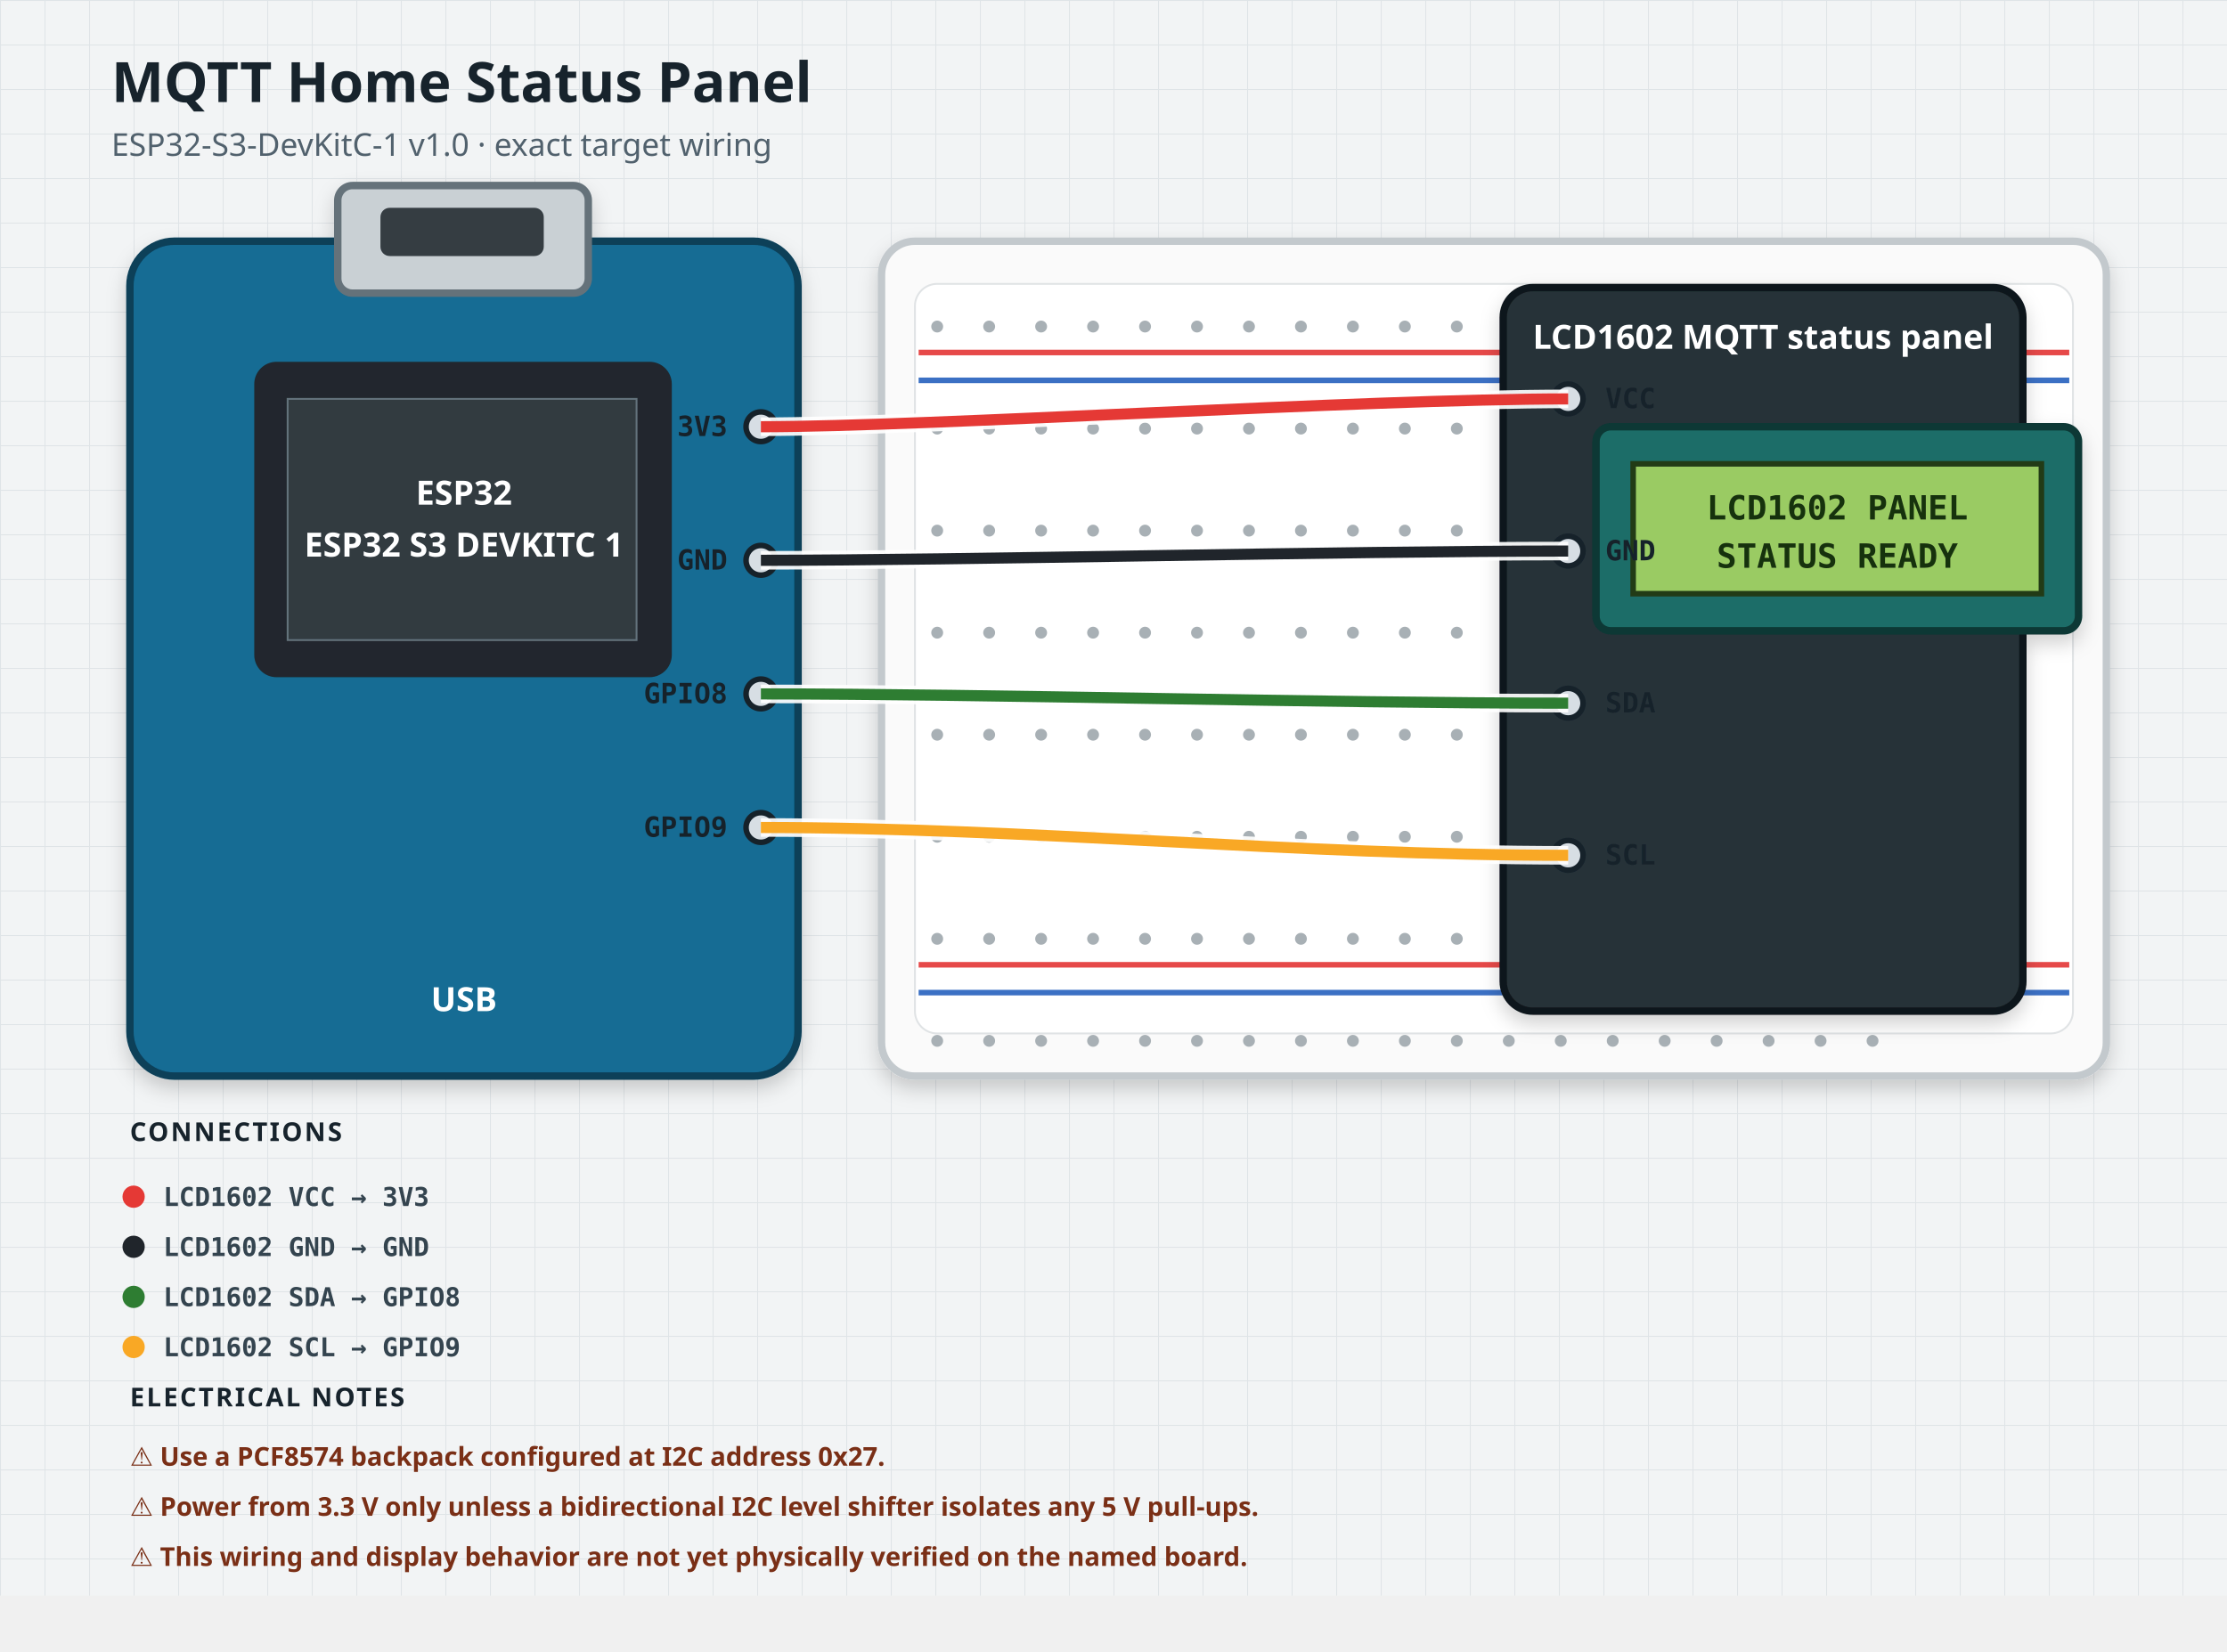
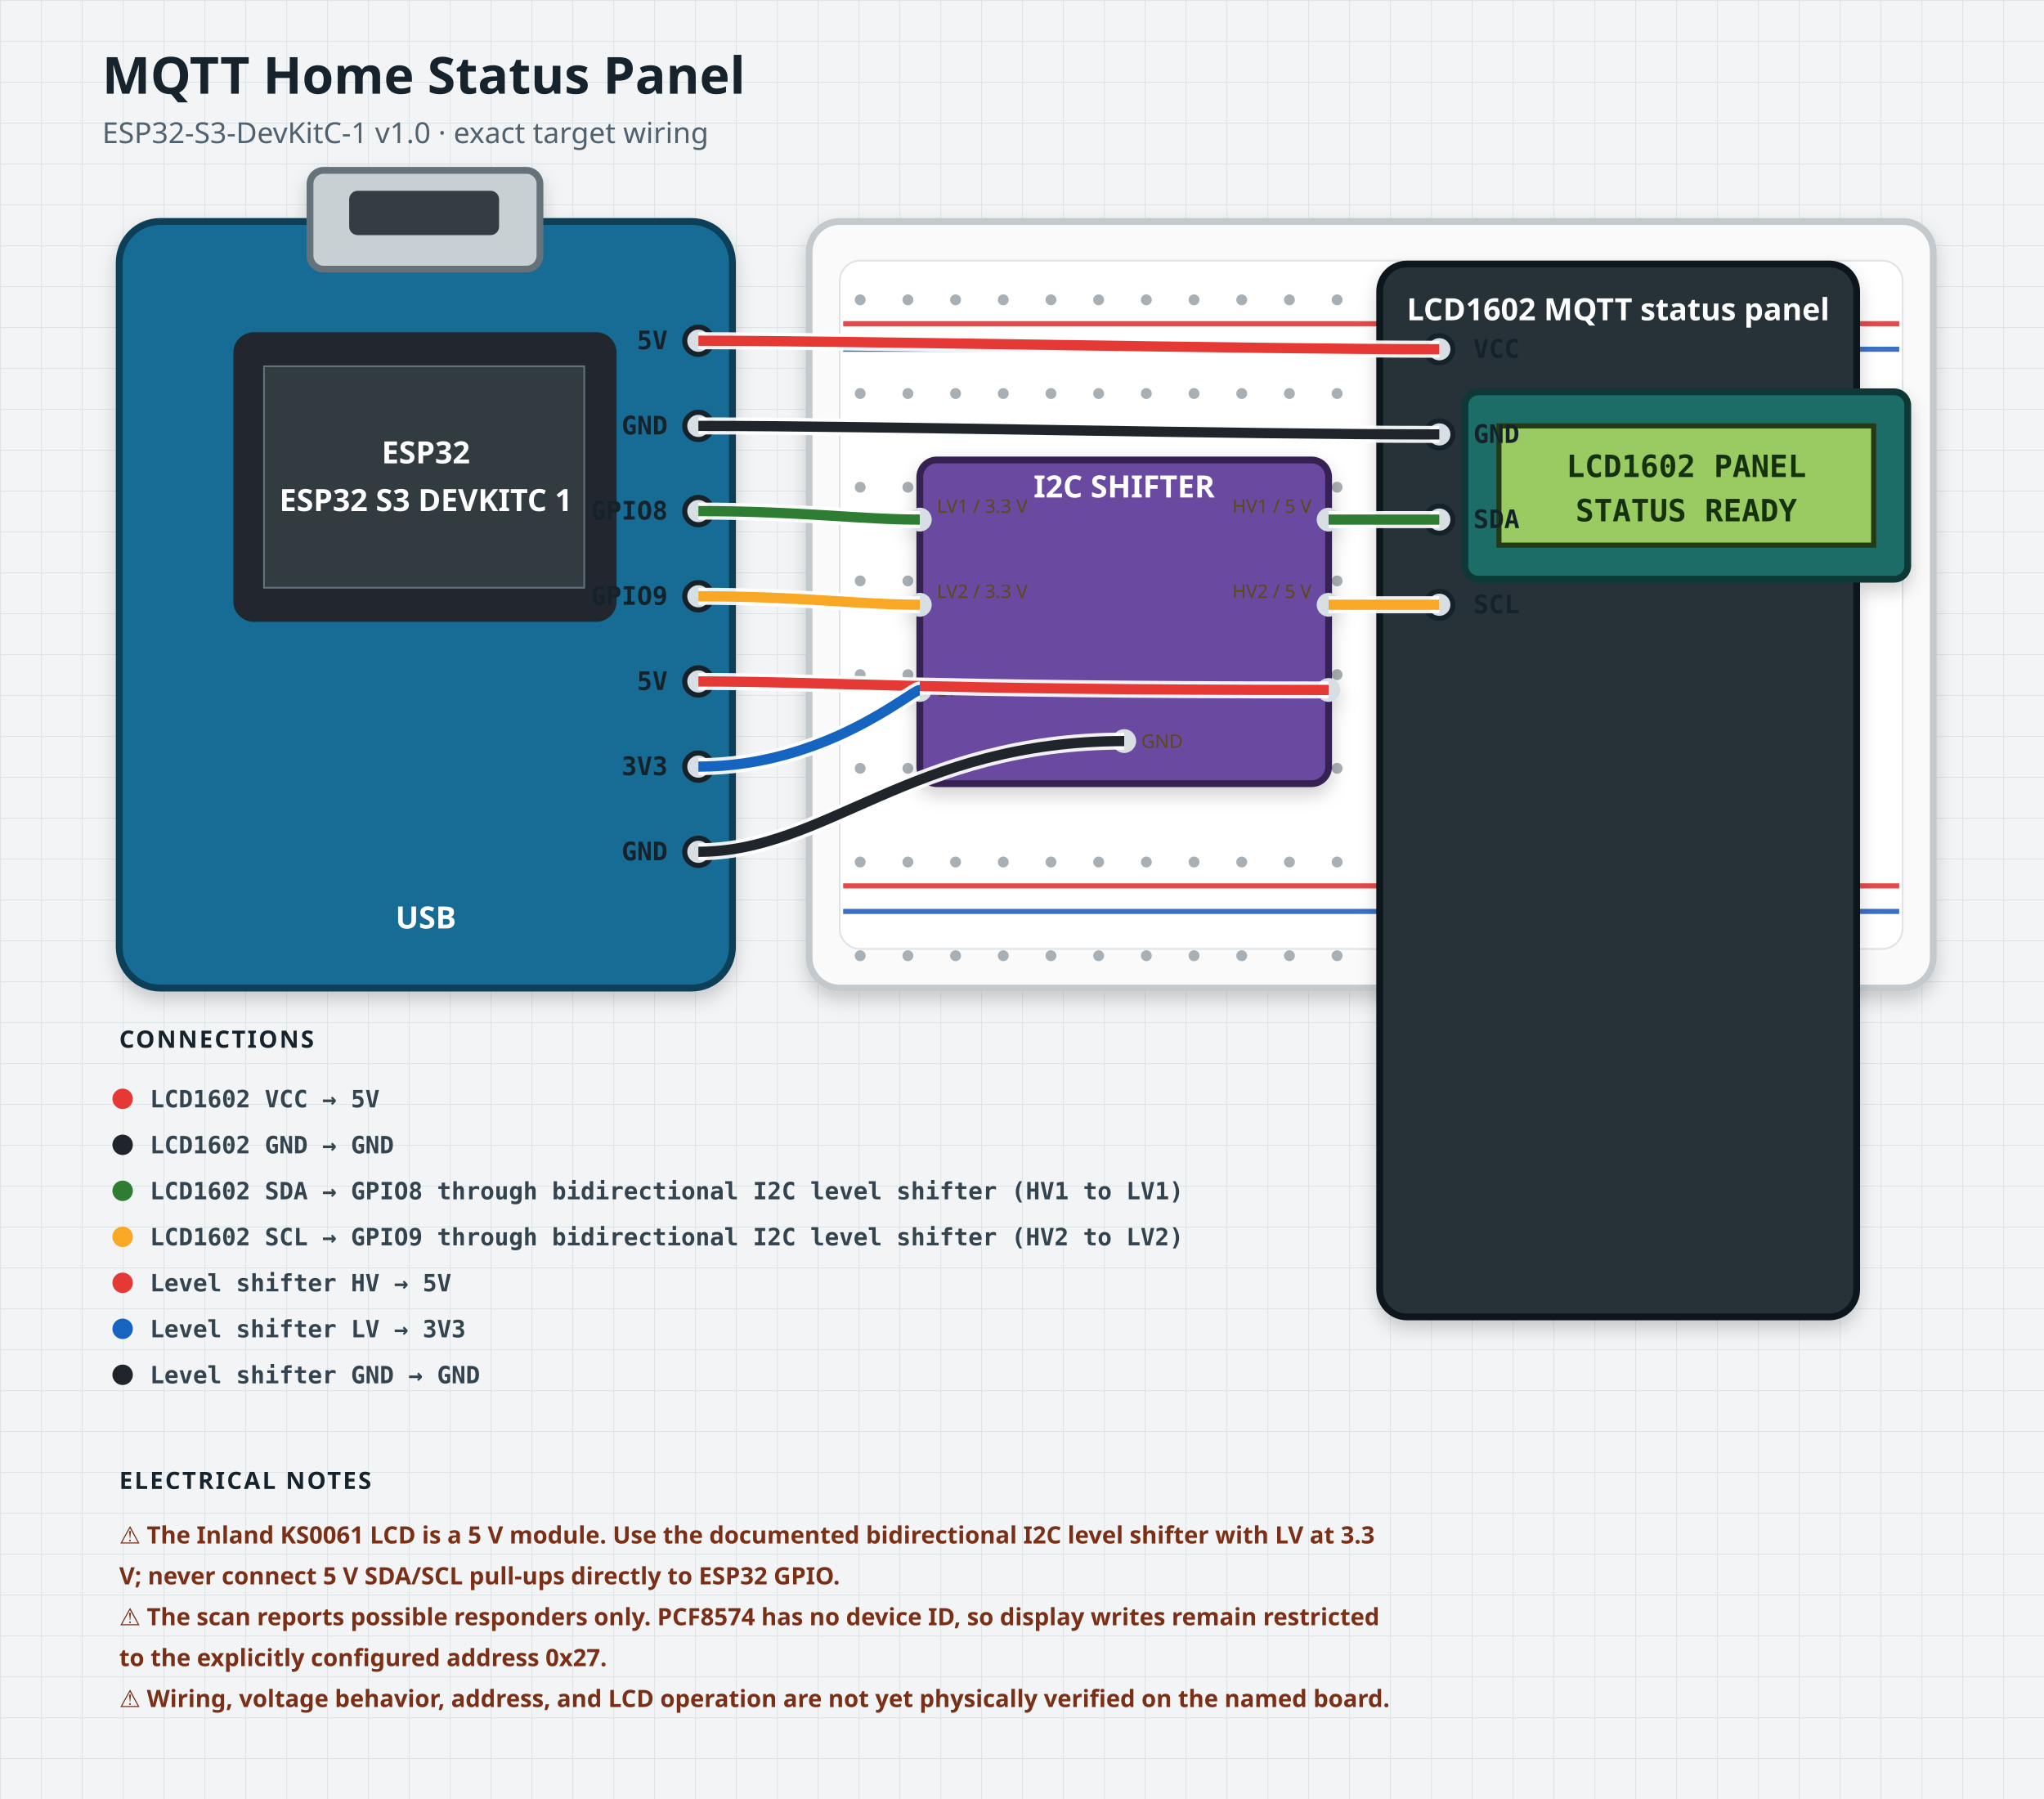
- <svg xmlns="http://www.w3.org/2000/svg" viewBox="0 0 1200 890" role="img" aria-labelledby="title desc">
+ <svg xmlns="http://www.w3.org/2000/svg" viewBox="0 0 1200 1056" role="img" aria-labelledby="title desc">
  <style>.heading{font:700 30px system-ui;fill:#17232c}.sub{font:500 17px system-ui;fill:#51616d}.board{font:700 18px system-ui;fill:white}.pin{font:700 15px ui-monospace,monospace;fill:#17232c}.section{font:700 14px system-ui;fill:#17232c;letter-spacing:.08em}.connection{font:600 14px ui-monospace,monospace;fill:#34444f}.warning{font:650 14px system-ui;fill:#7a2f16}.resistor{font:700 12px ui-monospace,monospace;fill:#5d4a18}.tiny{font:11px system-ui;fill:#5d4a18}</style>
  <defs>
    <pattern id="grid" width="24" height="24" patternUnits="userSpaceOnUse">
      <path d="M24 0H0V24" fill="none" stroke="#dfe4e7" stroke-width="1" />
    </pattern>
    <filter id="shadow">
      <feDropShadow dx="0" dy="5" stdDeviation="5" flood-opacity=".18" />
    </filter>
  </defs>
-   <rect width="1200" height="860" fill="#f2f4f5" />
-   <rect width="1200" height="860" fill="url(#grid)" />
+   <rect width="1200" height="1056" fill="#f2f4f5" />
+   <rect width="1200" height="1056" fill="url(#grid)" />
  <text x="60" y="55" class="heading">MQTT Home Status Panel</text>
  <text x="60" y="84" class="sub">ESP32-S3-DevKitC-1 v1.0 · exact target wiring</text>
  <g filter="url(#shadow)">
    <rect x="70" y="130" width="360" height="450" rx="24" fill="#146c94" stroke="#0b3f59" stroke-width="4" />
    <rect x="182" y="100" width="135" height="58" rx="8" fill="#c9d0d4" stroke="#65727a" stroke-width="4" />
    <rect x="205" y="112" width="88" height="26" rx="5" fill="#343c42" />
    <rect x="137" y="195" width="225" height="170" rx="12" fill="#20282e" />
    <path d="M155 215h188v130H155z" fill="#303a41" stroke="#64727b" />
    <text x="250" y="272" text-anchor="middle" class="board">ESP32</text>
    <text x="250" y="300" text-anchor="middle" class="board">ESP32 S3 DEVKITC 1</text>
    <text x="250" y="545" text-anchor="middle" class="board">USB</text>
-     <circle cx="410" cy="230" r="8" fill="#d7dee4" stroke="#17232c" stroke-width="3" />
-     <text x="392" y="235" text-anchor="end" class="pin">3V3</text>
-     <circle cx="410" cy="302" r="8" fill="#d7dee4" stroke="#17232c" stroke-width="3" />
-     <text x="392" y="307" text-anchor="end" class="pin">GND</text>
-     <circle cx="410" cy="374" r="8" fill="#d7dee4" stroke="#17232c" stroke-width="3" />
-     <text x="392" y="379" text-anchor="end" class="pin">GPIO8</text>
-     <circle cx="410" cy="446" r="8" fill="#d7dee4" stroke="#17232c" stroke-width="3" />
-     <text x="392" y="451" text-anchor="end" class="pin">GPIO9</text>
+     <circle cx="410" cy="200" r="8" fill="#d7dee4" stroke="#17232c" stroke-width="3" />
+     <text x="392" y="205" text-anchor="end" class="pin">5V</text>
+     <circle cx="410" cy="250" r="8" fill="#d7dee4" stroke="#17232c" stroke-width="3" />
+     <text x="392" y="255" text-anchor="end" class="pin">GND</text>
+     <circle cx="410" cy="300" r="8" fill="#d7dee4" stroke="#17232c" stroke-width="3" />
+     <text x="392" y="305" text-anchor="end" class="pin">GPIO8</text>
+     <circle cx="410" cy="350" r="8" fill="#d7dee4" stroke="#17232c" stroke-width="3" />
+     <text x="392" y="355" text-anchor="end" class="pin">GPIO9</text>
+     <circle cx="410" cy="400" r="8" fill="#d7dee4" stroke="#17232c" stroke-width="3" />
+     <text x="392" y="405" text-anchor="end" class="pin">5V</text>
+     <circle cx="410" cy="450" r="8" fill="#d7dee4" stroke="#17232c" stroke-width="3" />
+     <text x="392" y="455" text-anchor="end" class="pin">3V3</text>
+     <circle cx="410" cy="500" r="8" fill="#d7dee4" stroke="#17232c" stroke-width="3" />
+     <text x="392" y="505" text-anchor="end" class="pin">GND</text>
  </g>
  <g filter="url(#shadow)">
    <rect x="475" y="130" width="660" height="450" rx="18" fill="#fafafa" stroke="#c3c9cd" stroke-width="4" />
    <rect x="493" y="153" width="624" height="404" rx="12" fill="#fff" stroke="#e0e3e5" />
    <circle cx="505" cy="176" r="3.2" fill="#a8b0b5" />
    <circle cx="533" cy="176" r="3.2" fill="#a8b0b5" />
    <circle cx="561" cy="176" r="3.2" fill="#a8b0b5" />
    <circle cx="589" cy="176" r="3.2" fill="#a8b0b5" />
    <circle cx="617" cy="176" r="3.2" fill="#a8b0b5" />
    <circle cx="645" cy="176" r="3.2" fill="#a8b0b5" />
    <circle cx="673" cy="176" r="3.2" fill="#a8b0b5" />
    <circle cx="701" cy="176" r="3.2" fill="#a8b0b5" />
    <circle cx="729" cy="176" r="3.2" fill="#a8b0b5" />
    <circle cx="757" cy="176" r="3.2" fill="#a8b0b5" />
    <circle cx="785" cy="176" r="3.2" fill="#a8b0b5" />
    <circle cx="813" cy="176" r="3.2" fill="#a8b0b5" />
    <circle cx="841" cy="176" r="3.2" fill="#a8b0b5" />
    <circle cx="869" cy="176" r="3.2" fill="#a8b0b5" />
    <circle cx="897" cy="176" r="3.2" fill="#a8b0b5" />
    <circle cx="925" cy="176" r="3.2" fill="#a8b0b5" />
    <circle cx="953" cy="176" r="3.2" fill="#a8b0b5" />
    <circle cx="981" cy="176" r="3.2" fill="#a8b0b5" />
    <circle cx="1009" cy="176" r="3.2" fill="#a8b0b5" />
    <circle cx="505" cy="231" r="3.2" fill="#a8b0b5" />
    <circle cx="533" cy="231" r="3.2" fill="#a8b0b5" />
    <circle cx="561" cy="231" r="3.2" fill="#a8b0b5" />
    <circle cx="589" cy="231" r="3.2" fill="#a8b0b5" />
    <circle cx="617" cy="231" r="3.2" fill="#a8b0b5" />
    <circle cx="645" cy="231" r="3.2" fill="#a8b0b5" />
    <circle cx="673" cy="231" r="3.2" fill="#a8b0b5" />
    <circle cx="701" cy="231" r="3.2" fill="#a8b0b5" />
    <circle cx="729" cy="231" r="3.2" fill="#a8b0b5" />
    <circle cx="757" cy="231" r="3.2" fill="#a8b0b5" />
    <circle cx="785" cy="231" r="3.2" fill="#a8b0b5" />
    <circle cx="813" cy="231" r="3.2" fill="#a8b0b5" />
    <circle cx="841" cy="231" r="3.2" fill="#a8b0b5" />
    <circle cx="869" cy="231" r="3.2" fill="#a8b0b5" />
    <circle cx="897" cy="231" r="3.2" fill="#a8b0b5" />
    <circle cx="925" cy="231" r="3.2" fill="#a8b0b5" />
    <circle cx="953" cy="231" r="3.2" fill="#a8b0b5" />
    <circle cx="981" cy="231" r="3.2" fill="#a8b0b5" />
    <circle cx="1009" cy="231" r="3.2" fill="#a8b0b5" />
    <circle cx="505" cy="286" r="3.2" fill="#a8b0b5" />
    <circle cx="533" cy="286" r="3.2" fill="#a8b0b5" />
    <circle cx="561" cy="286" r="3.2" fill="#a8b0b5" />
    <circle cx="589" cy="286" r="3.2" fill="#a8b0b5" />
    <circle cx="617" cy="286" r="3.2" fill="#a8b0b5" />
    <circle cx="645" cy="286" r="3.2" fill="#a8b0b5" />
    <circle cx="673" cy="286" r="3.2" fill="#a8b0b5" />
    <circle cx="701" cy="286" r="3.2" fill="#a8b0b5" />
    <circle cx="729" cy="286" r="3.2" fill="#a8b0b5" />
    <circle cx="757" cy="286" r="3.2" fill="#a8b0b5" />
    <circle cx="785" cy="286" r="3.2" fill="#a8b0b5" />
    <circle cx="813" cy="286" r="3.2" fill="#a8b0b5" />
    <circle cx="841" cy="286" r="3.2" fill="#a8b0b5" />
    <circle cx="869" cy="286" r="3.2" fill="#a8b0b5" />
    <circle cx="897" cy="286" r="3.2" fill="#a8b0b5" />
    <circle cx="925" cy="286" r="3.2" fill="#a8b0b5" />
    <circle cx="953" cy="286" r="3.2" fill="#a8b0b5" />
    <circle cx="981" cy="286" r="3.2" fill="#a8b0b5" />
    <circle cx="1009" cy="286" r="3.2" fill="#a8b0b5" />
    <circle cx="505" cy="341" r="3.2" fill="#a8b0b5" />
    <circle cx="533" cy="341" r="3.2" fill="#a8b0b5" />
    <circle cx="561" cy="341" r="3.2" fill="#a8b0b5" />
    <circle cx="589" cy="341" r="3.2" fill="#a8b0b5" />
    <circle cx="617" cy="341" r="3.2" fill="#a8b0b5" />
    <circle cx="645" cy="341" r="3.2" fill="#a8b0b5" />
    <circle cx="673" cy="341" r="3.2" fill="#a8b0b5" />
    <circle cx="701" cy="341" r="3.2" fill="#a8b0b5" />
    <circle cx="729" cy="341" r="3.2" fill="#a8b0b5" />
    <circle cx="757" cy="341" r="3.2" fill="#a8b0b5" />
    <circle cx="785" cy="341" r="3.2" fill="#a8b0b5" />
    <circle cx="813" cy="341" r="3.2" fill="#a8b0b5" />
    <circle cx="841" cy="341" r="3.2" fill="#a8b0b5" />
    <circle cx="869" cy="341" r="3.2" fill="#a8b0b5" />
    <circle cx="897" cy="341" r="3.2" fill="#a8b0b5" />
    <circle cx="925" cy="341" r="3.2" fill="#a8b0b5" />
    <circle cx="953" cy="341" r="3.2" fill="#a8b0b5" />
    <circle cx="981" cy="341" r="3.2" fill="#a8b0b5" />
    <circle cx="1009" cy="341" r="3.2" fill="#a8b0b5" />
    <circle cx="505" cy="396" r="3.2" fill="#a8b0b5" />
    <circle cx="533" cy="396" r="3.2" fill="#a8b0b5" />
    <circle cx="561" cy="396" r="3.2" fill="#a8b0b5" />
    <circle cx="589" cy="396" r="3.2" fill="#a8b0b5" />
    <circle cx="617" cy="396" r="3.2" fill="#a8b0b5" />
    <circle cx="645" cy="396" r="3.2" fill="#a8b0b5" />
    <circle cx="673" cy="396" r="3.2" fill="#a8b0b5" />
    <circle cx="701" cy="396" r="3.2" fill="#a8b0b5" />
    <circle cx="729" cy="396" r="3.2" fill="#a8b0b5" />
    <circle cx="757" cy="396" r="3.2" fill="#a8b0b5" />
    <circle cx="785" cy="396" r="3.2" fill="#a8b0b5" />
    <circle cx="813" cy="396" r="3.2" fill="#a8b0b5" />
    <circle cx="841" cy="396" r="3.2" fill="#a8b0b5" />
    <circle cx="869" cy="396" r="3.2" fill="#a8b0b5" />
    <circle cx="897" cy="396" r="3.2" fill="#a8b0b5" />
    <circle cx="925" cy="396" r="3.2" fill="#a8b0b5" />
    <circle cx="953" cy="396" r="3.2" fill="#a8b0b5" />
    <circle cx="981" cy="396" r="3.2" fill="#a8b0b5" />
    <circle cx="1009" cy="396" r="3.2" fill="#a8b0b5" />
    <circle cx="505" cy="451" r="3.2" fill="#a8b0b5" />
    <circle cx="533" cy="451" r="3.2" fill="#a8b0b5" />
    <circle cx="561" cy="451" r="3.2" fill="#a8b0b5" />
    <circle cx="589" cy="451" r="3.2" fill="#a8b0b5" />
    <circle cx="617" cy="451" r="3.2" fill="#a8b0b5" />
    <circle cx="645" cy="451" r="3.2" fill="#a8b0b5" />
    <circle cx="673" cy="451" r="3.2" fill="#a8b0b5" />
    <circle cx="701" cy="451" r="3.2" fill="#a8b0b5" />
    <circle cx="729" cy="451" r="3.2" fill="#a8b0b5" />
    <circle cx="757" cy="451" r="3.2" fill="#a8b0b5" />
    <circle cx="785" cy="451" r="3.2" fill="#a8b0b5" />
    <circle cx="813" cy="451" r="3.2" fill="#a8b0b5" />
    <circle cx="841" cy="451" r="3.2" fill="#a8b0b5" />
    <circle cx="869" cy="451" r="3.2" fill="#a8b0b5" />
    <circle cx="897" cy="451" r="3.2" fill="#a8b0b5" />
    <circle cx="925" cy="451" r="3.2" fill="#a8b0b5" />
    <circle cx="953" cy="451" r="3.2" fill="#a8b0b5" />
    <circle cx="981" cy="451" r="3.2" fill="#a8b0b5" />
    <circle cx="1009" cy="451" r="3.2" fill="#a8b0b5" />
    <circle cx="505" cy="506" r="3.2" fill="#a8b0b5" />
    <circle cx="533" cy="506" r="3.2" fill="#a8b0b5" />
    <circle cx="561" cy="506" r="3.2" fill="#a8b0b5" />
    <circle cx="589" cy="506" r="3.2" fill="#a8b0b5" />
    <circle cx="617" cy="506" r="3.2" fill="#a8b0b5" />
    <circle cx="645" cy="506" r="3.2" fill="#a8b0b5" />
    <circle cx="673" cy="506" r="3.2" fill="#a8b0b5" />
    <circle cx="701" cy="506" r="3.2" fill="#a8b0b5" />
    <circle cx="729" cy="506" r="3.2" fill="#a8b0b5" />
    <circle cx="757" cy="506" r="3.2" fill="#a8b0b5" />
    <circle cx="785" cy="506" r="3.2" fill="#a8b0b5" />
    <circle cx="813" cy="506" r="3.2" fill="#a8b0b5" />
    <circle cx="841" cy="506" r="3.2" fill="#a8b0b5" />
    <circle cx="869" cy="506" r="3.2" fill="#a8b0b5" />
    <circle cx="897" cy="506" r="3.2" fill="#a8b0b5" />
    <circle cx="925" cy="506" r="3.2" fill="#a8b0b5" />
    <circle cx="953" cy="506" r="3.2" fill="#a8b0b5" />
    <circle cx="981" cy="506" r="3.2" fill="#a8b0b5" />
    <circle cx="1009" cy="506" r="3.2" fill="#a8b0b5" />
    <circle cx="505" cy="561" r="3.2" fill="#a8b0b5" />
    <circle cx="533" cy="561" r="3.2" fill="#a8b0b5" />
    <circle cx="561" cy="561" r="3.2" fill="#a8b0b5" />
    <circle cx="589" cy="561" r="3.2" fill="#a8b0b5" />
    <circle cx="617" cy="561" r="3.2" fill="#a8b0b5" />
    <circle cx="645" cy="561" r="3.2" fill="#a8b0b5" />
    <circle cx="673" cy="561" r="3.2" fill="#a8b0b5" />
    <circle cx="701" cy="561" r="3.2" fill="#a8b0b5" />
    <circle cx="729" cy="561" r="3.2" fill="#a8b0b5" />
    <circle cx="757" cy="561" r="3.2" fill="#a8b0b5" />
    <circle cx="785" cy="561" r="3.2" fill="#a8b0b5" />
    <circle cx="813" cy="561" r="3.2" fill="#a8b0b5" />
    <circle cx="841" cy="561" r="3.2" fill="#a8b0b5" />
    <circle cx="869" cy="561" r="3.2" fill="#a8b0b5" />
    <circle cx="897" cy="561" r="3.2" fill="#a8b0b5" />
    <circle cx="925" cy="561" r="3.2" fill="#a8b0b5" />
    <circle cx="953" cy="561" r="3.2" fill="#a8b0b5" />
    <circle cx="981" cy="561" r="3.2" fill="#a8b0b5" />
    <circle cx="1009" cy="561" r="3.2" fill="#a8b0b5" />
    <path d="M495 190h620M495 520h620" stroke="#e64a4a" stroke-width="3" />
    <path d="M495 205h620M495 535h620" stroke="#3b70c4" stroke-width="3" />
  </g>
  <g filter="url(#shadow)">
-     <rect x="810" y="155" width="280" height="390" rx="16" fill="#263238" stroke="#11181c" stroke-width="4" />
+     <rect x="540" y="270" width="240" height="190" rx="10" fill="#6b4aa0" stroke="#362052" stroke-width="4" />
+     <text x="660" y="292" text-anchor="middle" class="board">I2C SHIFTER</text>
+     <circle cx="540" cy="305" r="7" fill="#d7dee4" />
+     <text x="550" y="301" class="tiny">LV1 / 3.3 V</text>
+     <circle cx="780" cy="305" r="7" fill="#d7dee4" />
+     <text x="770" y="301" text-anchor="end" class="tiny">HV1 / 5 V</text>
+     <circle cx="540" cy="355" r="7" fill="#d7dee4" />
+     <text x="550" y="351" class="tiny">LV2 / 3.3 V</text>
+     <circle cx="780" cy="355" r="7" fill="#d7dee4" />
+     <text x="770" y="351" text-anchor="end" class="tiny">HV2 / 5 V</text>
+     <circle cx="540" cy="405" r="7" fill="#d7dee4" />
+     <text x="550" y="409" class="tiny">LV</text>
+     <circle cx="780" cy="405" r="7" fill="#d7dee4" />
+     <text x="770" y="409" text-anchor="end" class="tiny">HV</text>
+     <circle cx="660" cy="435" r="7" fill="#d7dee4" />
+     <text x="670" y="439" class="tiny">GND</text>
+   </g>
+   <g filter="url(#shadow)">
+     <rect x="810" y="155" width="280" height="618" rx="16" fill="#263238" stroke="#11181c" stroke-width="4" />
    <text x="950" y="188" text-anchor="middle" class="board">LCD1602 MQTT status panel</text>
    <g>
      <rect x="860" y="230" width="260" height="110" rx="8" fill="#1c6d67" stroke="#0c3734" stroke-width="4" />
      <rect x="880" y="250" width="220" height="70" fill="#9acb63" stroke="#233b19" stroke-width="3" />
      <text x="990" y="280" text-anchor="middle" style="font:700 18px ui-monospace,monospace;fill:#193111">LCD1602 PANEL</text>
      <text x="990" y="306" text-anchor="middle" style="font:700 18px ui-monospace,monospace;fill:#193111">STATUS READY</text>
    </g>
-     <circle cx="845" cy="215" r="8" fill="#d7dee4" stroke="#17232c" stroke-width="3" />
-     <text x="865" y="220" class="pin">VCC</text>
-     <circle cx="845" cy="297" r="8" fill="#d7dee4" stroke="#17232c" stroke-width="3" />
-     <text x="865" y="302" class="pin">GND</text>
-     <circle cx="845" cy="379" r="8" fill="#d7dee4" stroke="#17232c" stroke-width="3" />
-     <text x="865" y="384" class="pin">SDA</text>
-     <circle cx="845" cy="461" r="8" fill="#d7dee4" stroke="#17232c" stroke-width="3" />
-     <text x="865" y="466" class="pin">SCL</text>
-   </g>
-   <path d="M410 230 C 500 230, 735 215, 845 215" fill="none" stroke="#fff" stroke-width="10" opacity=".92" />
-   <path d="M410 230 C 500 230, 735 215, 845 215" fill="none" stroke="#e53935" stroke-width="6" />
-   <path d="M410 302 C 518 302, 723 297, 845 297" fill="none" stroke="#fff" stroke-width="10" opacity=".92" />
-   <path d="M410 302 C 518 302, 723 297, 845 297" fill="none" stroke="#20252b" stroke-width="6" />
-   <path d="M410 374 C 536 374, 711 379, 845 379" fill="none" stroke="#fff" stroke-width="10" opacity=".92" />
-   <path d="M410 374 C 536 374, 711 379, 845 379" fill="none" stroke="#2e7d32" stroke-width="6" />
-   <path d="M410 446 C 554 446, 699 461, 845 461" fill="none" stroke="#fff" stroke-width="10" opacity=".92" />
-   <path d="M410 446 C 554 446, 699 461, 845 461" fill="none" stroke="#f9a825" stroke-width="6" />
+     <circle cx="845" cy="205" r="8" fill="#d7dee4" stroke="#17232c" stroke-width="3" />
+     <text x="865" y="210" class="pin">VCC</text>
+     <circle cx="845" cy="255" r="8" fill="#d7dee4" stroke="#17232c" stroke-width="3" />
+     <text x="865" y="260" class="pin">GND</text>
+     <circle cx="845" cy="305" r="8" fill="#d7dee4" stroke="#17232c" stroke-width="3" />
+     <text x="865" y="310" class="pin">SDA</text>
+     <circle cx="845" cy="355" r="8" fill="#d7dee4" stroke="#17232c" stroke-width="3" />
+     <text x="865" y="360" class="pin">SCL</text>
+   </g>
+   <path d="M410 200 C 500 200, 735 205, 845 205" fill="none" stroke="#fff" stroke-width="10" opacity=".92" />
+   <path d="M410 200 C 500 200, 735 205, 845 205" fill="none" stroke="#e53935" stroke-width="6" />
+   <path d="M410 250 C 518 250, 723 255, 845 255" fill="none" stroke="#fff" stroke-width="10" opacity=".92" />
+   <path d="M410 250 C 518 250, 723 255, 845 255" fill="none" stroke="#20252b" stroke-width="6" />
+   <path d="M410 300 C470 300, 505 305, 540 305 M780 305 C805 305, 825 305, 845 305" fill="none" stroke="#fff" stroke-width="10" opacity=".92" />
+   <path d="M410 300 C470 300, 505 305, 540 305 M780 305 C805 305, 825 305, 845 305" fill="none" stroke="#2e7d32" stroke-width="6" />
+   <path d="M410 350 C470 350, 505 355, 540 355 M780 355 C805 355, 825 355, 845 355" fill="none" stroke="#fff" stroke-width="10" opacity=".92" />
+   <path d="M410 350 C470 350, 505 355, 540 355 M780 355 C805 355, 825 355, 845 355" fill="none" stroke="#f9a825" stroke-width="6" />
+   <path d="M410 400 C485 400, 535 405, 780 405" fill="none" stroke="#fff" stroke-width="10" opacity=".92" />
+   <path d="M410 400 C485 400, 535 405, 780 405" fill="none" stroke="#e53935" stroke-width="6" />
+   <path d="M410 450 C485 450, 535 405, 540 405" fill="none" stroke="#fff" stroke-width="10" opacity=".92" />
+   <path d="M410 450 C485 450, 535 405, 540 405" fill="none" stroke="#1565c0" stroke-width="6" />
+   <path d="M410 500 C485 500, 535 435, 660 435" fill="none" stroke="#fff" stroke-width="10" opacity=".92" />
+   <path d="M410 500 C485 500, 535 435, 660 435" fill="none" stroke="#20252b" stroke-width="6" />
  <text x="70" y="615" class="section">CONNECTIONS</text>
  <circle cx="72" cy="645" r="6" fill="#e53935" />
-   <text x="88" y="650" class="connection">LCD1602 VCC → 3V3</text>
+   <text x="88" y="650" class="connection">LCD1602 VCC → 5V</text>
  <circle cx="72" cy="672" r="6" fill="#20252b" />
  <text x="88" y="677" class="connection">LCD1602 GND → GND</text>
  <circle cx="72" cy="699" r="6" fill="#2e7d32" />
-   <text x="88" y="704" class="connection">LCD1602 SDA → GPIO8</text>
+   <text x="88" y="704" class="connection">LCD1602 SDA → GPIO8 through bidirectional I2C level shifter (HV1 to LV1)</text>
  <circle cx="72" cy="726" r="6" fill="#f9a825" />
-   <text x="88" y="731" class="connection">LCD1602 SCL → GPIO9</text>
-   <text x="70" y="758" class="section">ELECTRICAL NOTES</text>
-   <text x="70" y="790" class="warning">⚠ Use a PCF8574 backpack configured at I2C address 0x27.</text>
-   <text x="70" y="817" class="warning">⚠ Power from 3.3 V only unless a bidirectional I2C level shifter isolates any 5 V pull-ups.</text>
-   <text x="70" y="844" class="warning">⚠ This wiring and display behavior are not yet physically verified on the named board.</text>
+   <text x="88" y="731" class="connection">LCD1602 SCL → GPIO9 through bidirectional I2C level shifter (HV2 to LV2)</text>
+   <circle cx="72" cy="753" r="6" fill="#e53935" />
+   <text x="88" y="758" class="connection">Level shifter HV → 5V</text>
+   <circle cx="72" cy="780" r="6" fill="#1565c0" />
+   <text x="88" y="785" class="connection">Level shifter LV → 3V3</text>
+   <circle cx="72" cy="807" r="6" fill="#20252b" />
+   <text x="88" y="812" class="connection">Level shifter GND → GND</text>
+   <text x="70" y="874" class="section">ELECTRICAL NOTES</text>
+   <text x="70" y="906" class="warning" data-full="The Inland KS0061 LCD is a 5 V module. Use the documented bidirectional I2C level shifter with LV at 3.3 V; never connect 5 V SDA/SCL pull-ups directly to ESP32 GPIO.">⚠ The Inland KS0061 LCD is a 5 V module. Use the documented bidirectional I2C level shifter with LV at 3.3</text>
+   <text x="70" y="930" class="warning" data-full="">  V; never connect 5 V SDA/SCL pull-ups directly to ESP32 GPIO.</text>
+   <text x="70" y="954" class="warning" data-full="The scan reports possible responders only. PCF8574 has no device ID, so display writes remain restricted to the explicitly configured address 0x27.">⚠ The scan reports possible responders only. PCF8574 has no device ID, so display writes remain restricted</text>
+   <text x="70" y="978" class="warning" data-full="">  to the explicitly configured address 0x27.</text>
+   <text x="70" y="1002" class="warning" data-full="Wiring, voltage behavior, address, and LCD operation are not yet physically verified on the named board.">⚠ Wiring, voltage behavior, address, and LCD operation are not yet physically verified on the named board.</text>
</svg>
